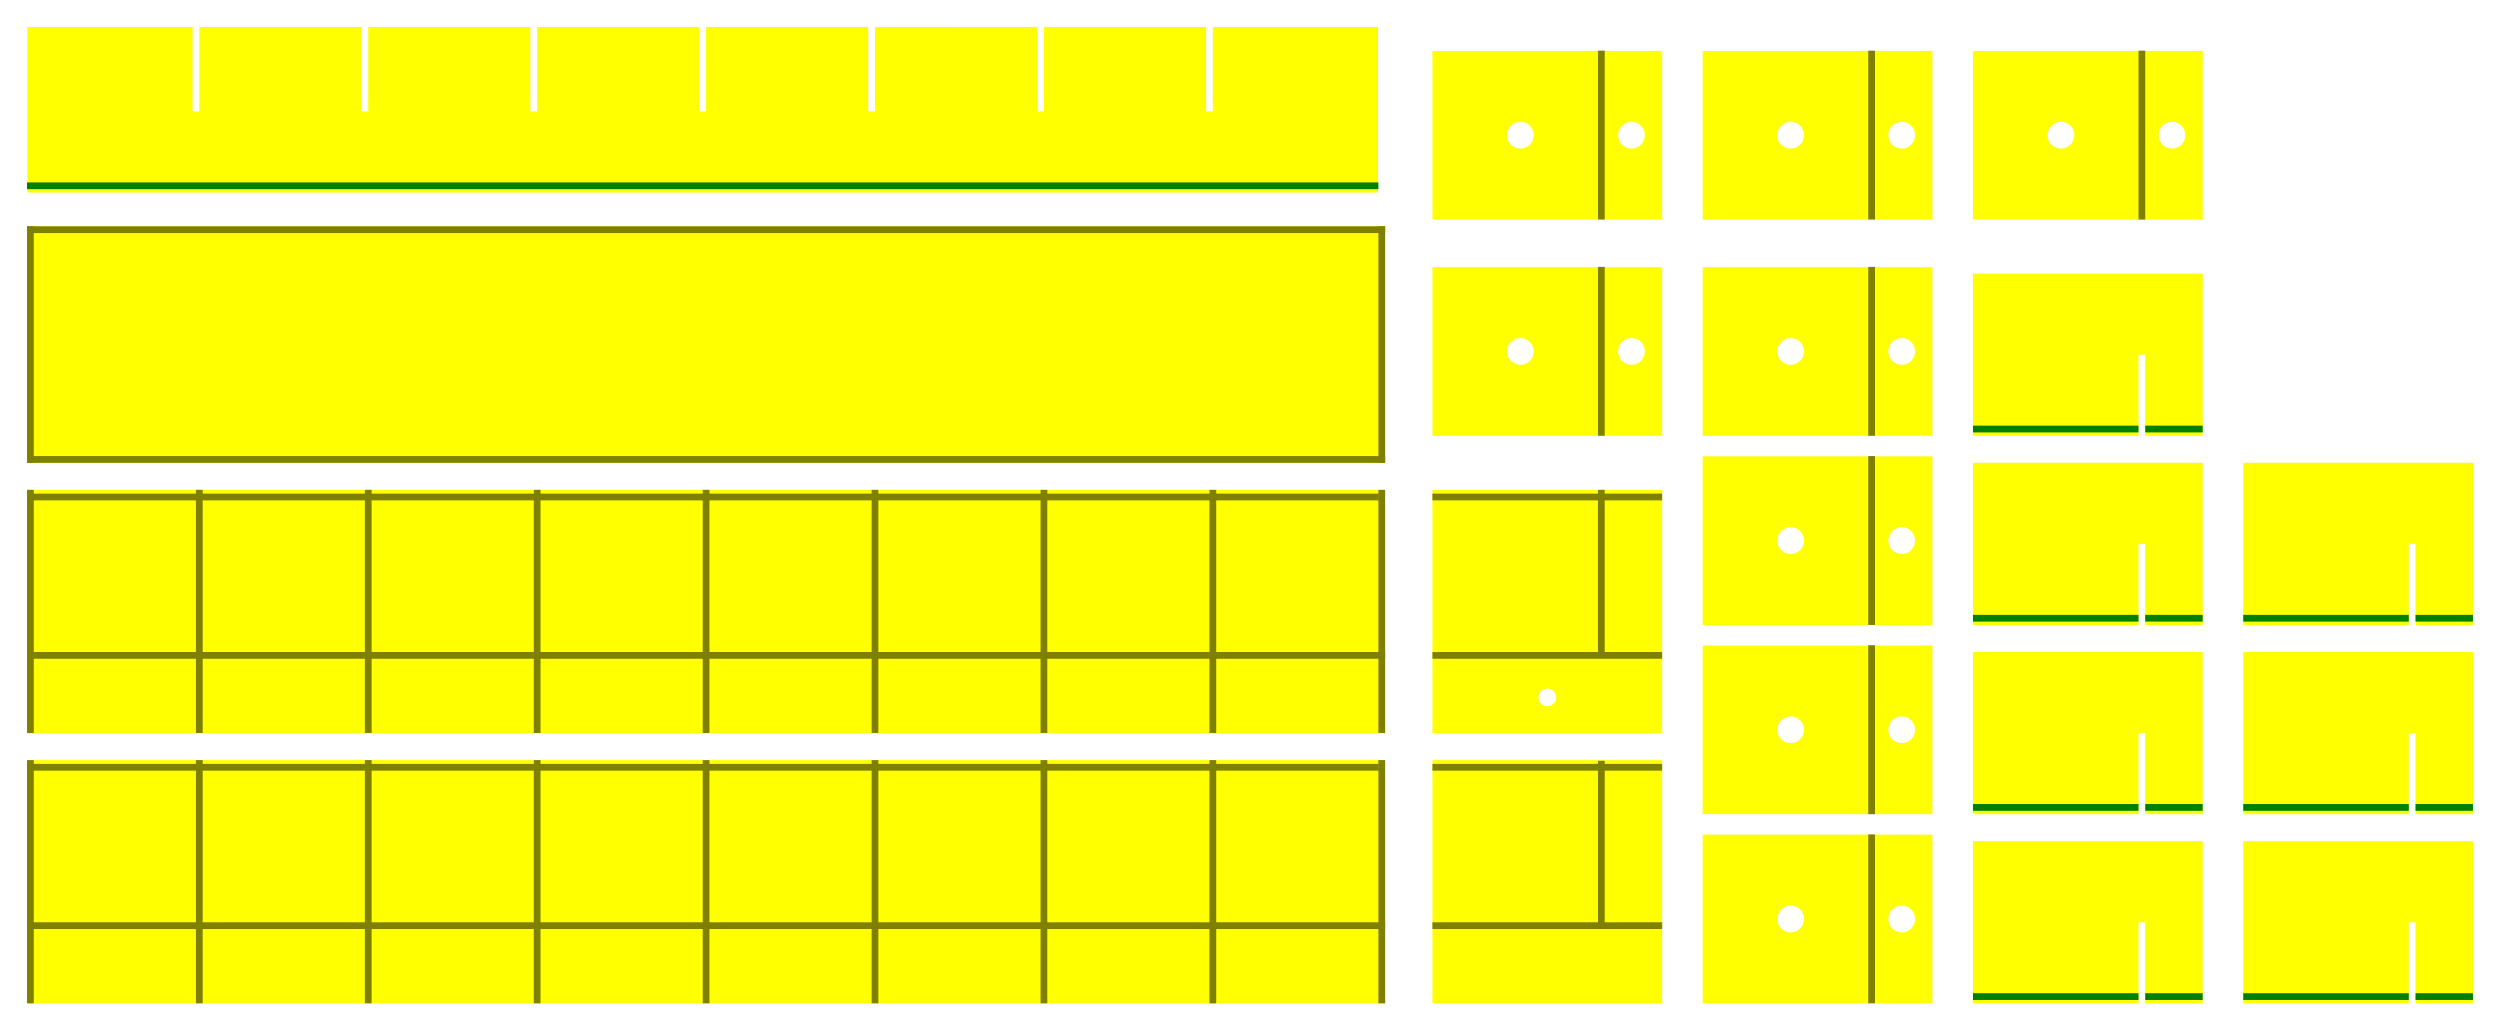
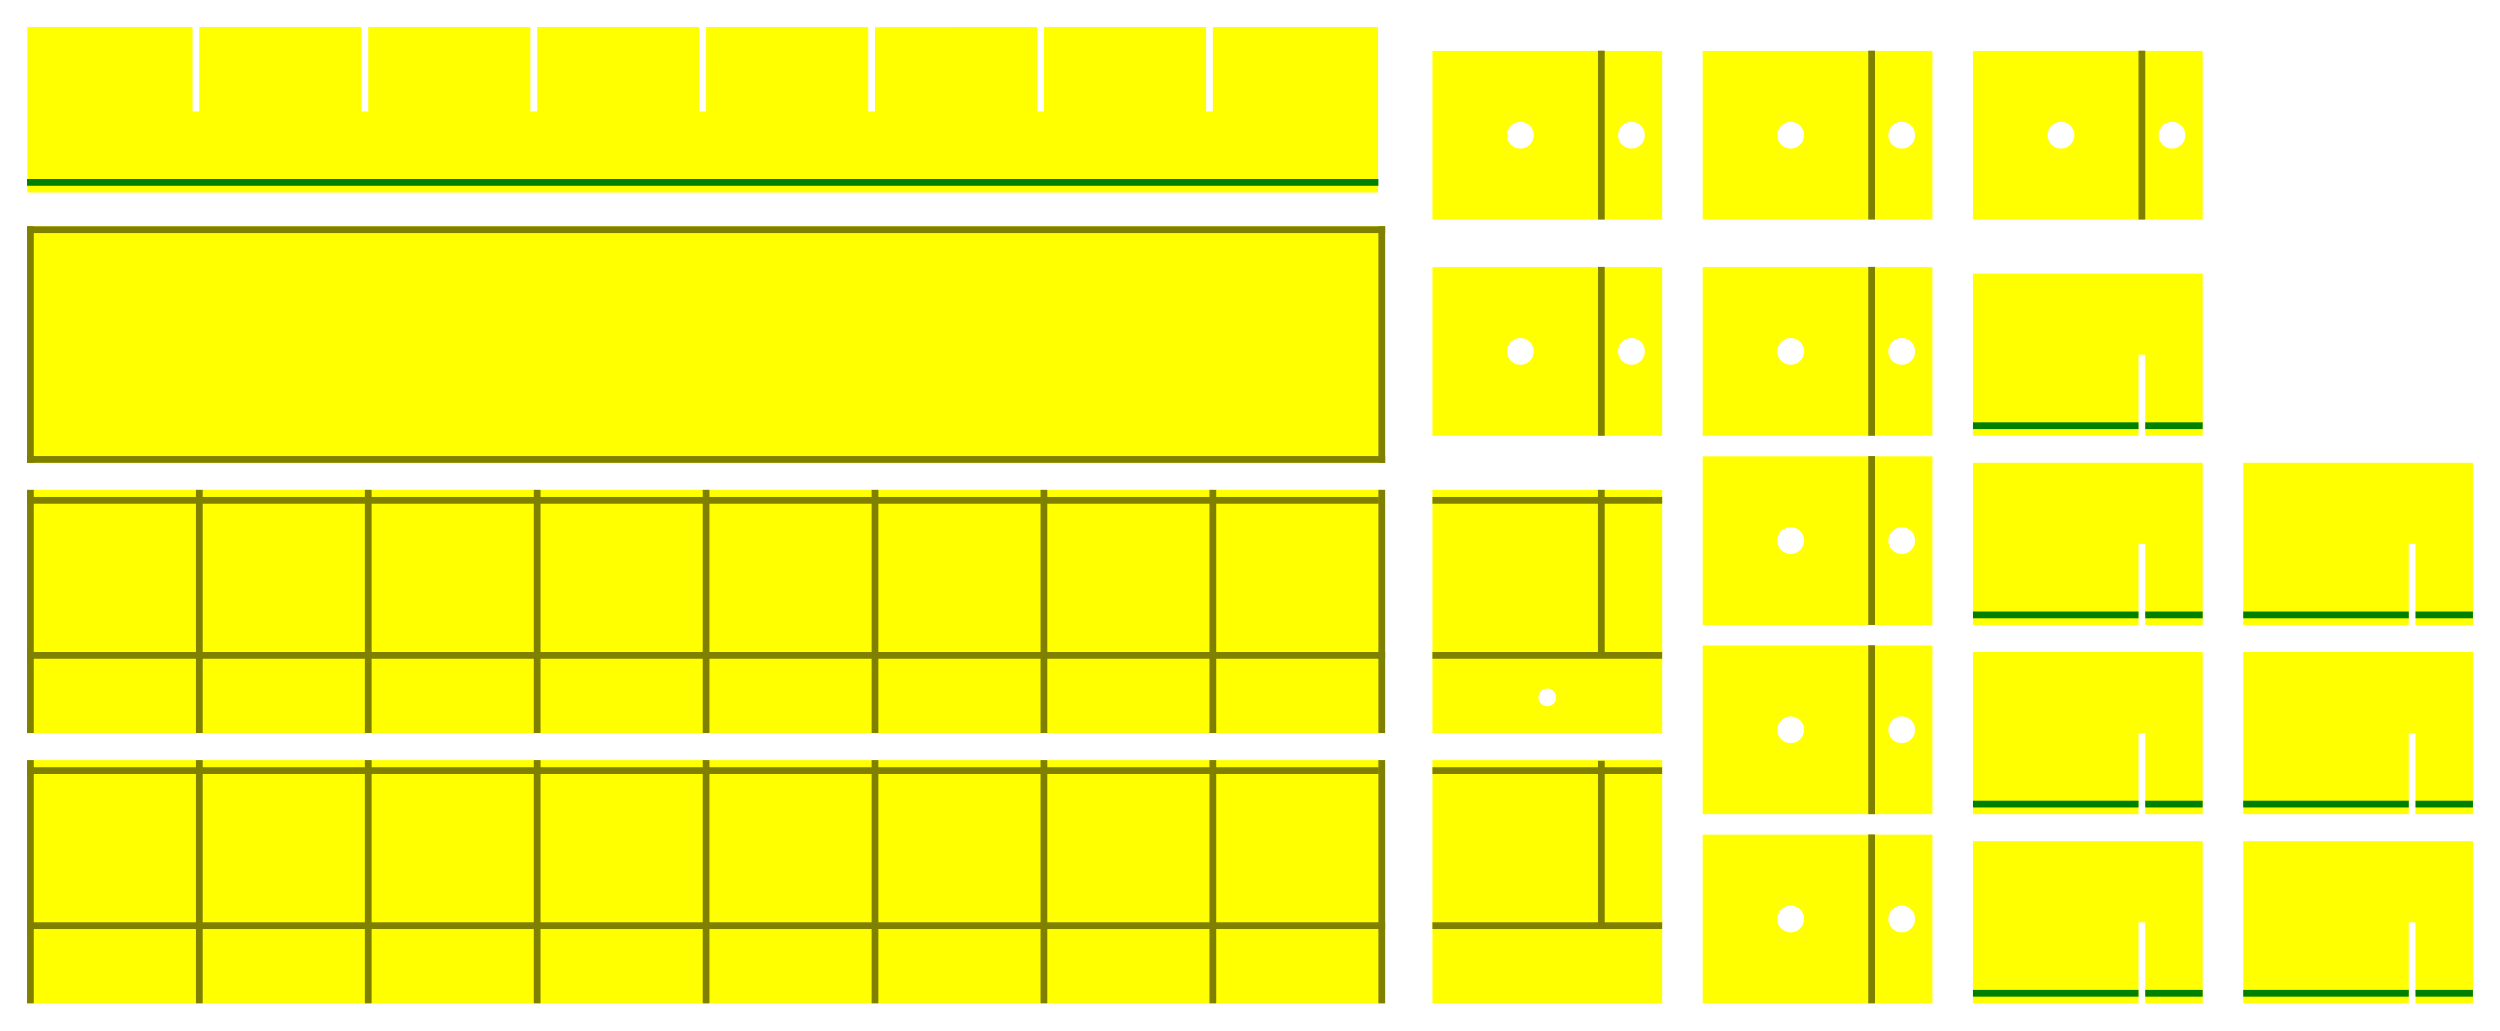
<svg xmlns="http://www.w3.org/2000/svg" width="4162.5" height="1715.58" id="svg2" version="1.1">
  <defs id="defs4">
    </defs>
  <g id="layer1" transform="translate(4.5516801e-6,663.2205)">
    <flowRoot xml:space="preserve" id="flowRoot3030" style="font-size:40px;font-style:normal;font-weight:normal;line-height:125%;letter-spacing:0px;word-spacing:0px;fill:#000000;fill-opacity:1;stroke:#000000;stroke-width:0;stroke-miterlimit:4;stroke-opacity:1;stroke-dasharray:none;font-family:Sans" transform="translate(0,-3267.64)">
      <flowRegion id="flowRegion3032">
        <rect id="rect3034" width="32.325" height="92.934" x="-1527.351" y="263.227" style="stroke:#000000;stroke-width:0;stroke-miterlimit:4;stroke-opacity:1;stroke-dasharray:none" />
      </flowRegion>
      <flowPara id="flowPara3036" />
    </flowRoot>
    <g id="g4370" transform="translate(0,-1.0693359e-5)" style="stroke:#000000;stroke-width:0;stroke-miterlimit:4;stroke-opacity:1;stroke-dasharray:none">
      <g id="g4174">
        <path style="fill:#ffff00;stroke:#000000;stroke-width:0;stroke-linecap:butt;stroke-linejoin:miter;stroke-miterlimit:4;stroke-opacity:1;stroke-dasharray:none" d="m 45,-286.39 2261.25,0 0,393.75 -2261.25,0 0,-393.75" id="path3171" />
        <rect style="fill:#808000;fill-opacity:1;fill-rule:nonzero;stroke:#000000;stroke-width:0;stroke-miterlimit:4;stroke-opacity:1;stroke-dasharray:none" id="rect4082" width="11.25" height="393.75" x="45" y="-286.39" />
        <rect style="fill:#808000;fill-opacity:1;fill-rule:nonzero;stroke:#000000;stroke-width:0;stroke-miterlimit:4;stroke-opacity:1;stroke-dasharray:none" id="rect4082-7" width="11.25" height="393.75" x="2295" y="-286.39" />
        <rect style="fill:#808000;fill-opacity:1;fill-rule:nonzero;stroke:#000000;stroke-width:0;stroke-miterlimit:4;stroke-opacity:1;stroke-dasharray:none" id="rect4102" width="2261.25" height="11.25" x="45" y="96.11" />
        <rect style="fill:#808000;fill-opacity:1;fill-rule:nonzero;stroke:#000000;stroke-width:0;stroke-miterlimit:4;stroke-opacity:1;stroke-dasharray:none" id="rect4102-5" width="2261.25" height="11.25" x="45" y="-286.39" />
      </g>
    </g>
    <g id="g4161">
      <path id="path3104-9" d="m 2385.039,602.36 382.461,0 0,405 -382.5,0 0.039,-405" style="fill:#ffff00;stroke:#000000;stroke-width:0;stroke-linecap:butt;stroke-linejoin:miter;stroke-miterlimit:4;stroke-opacity:1;stroke-dasharray:none" />
      <rect y="872.36" x="2385" height="11.25" width="382.5" id="rect4537" style="fill:#808000;fill-opacity:1;fill-rule:nonzero;stroke:#000000;stroke-width:0;stroke-miterlimit:4;stroke-opacity:1;stroke-dasharray:none" />
      <rect style="fill:#808000;fill-opacity:1;fill-rule:nonzero;stroke:#000000;stroke-width:0;stroke-miterlimit:4;stroke-opacity:1;stroke-dasharray:none" id="rect5256-3" width="11.25" height="278.075" x="2660.625" y="603.535" />
-       <rect y="608.66" x="2385" height="11.25" width="382.5" id="rect4537-5" style="fill:#808000;fill-opacity:1;fill-rule:nonzero;stroke:#000000;stroke-width:0;stroke-miterlimit:4;stroke-opacity:1;stroke-dasharray:none" />
+       <rect y="614.24" x="2385" height="11.25" width="382.5" id="rect4537-5" style="fill:#808000;fill-opacity:1;fill-rule:nonzero;stroke:#000000;stroke-width:0;stroke-miterlimit:4;stroke-opacity:1;stroke-dasharray:none" />
    </g>
    <g id="g4167">
      <g id="g4023">
        <path style="fill:#ffff00;stroke:#000000;stroke-width:0;stroke-linecap:butt;stroke-linejoin:miter;stroke-miterlimit:4;stroke-opacity:1;stroke-dasharray:none" d="m 2385,152.36 0,405 382.5,0 0,-405 -382.5,0 z m 191.25,330.845 c 8.137,0 14.733,6.595 14.733,14.731 0,8.135 -6.597,14.731 -14.733,14.731 -8.137,0 -14.733,-6.596 -14.733,-14.731 0,-8.135 6.597,-14.731 14.733,-14.731 z" id="path3104" />
        <rect style="fill:#808000;fill-opacity:1;fill-rule:nonzero;stroke:#000000;stroke-width:0;stroke-miterlimit:4;stroke-opacity:1;stroke-dasharray:none" id="rect4537-4" width="382.5" height="11.25" x="2385" y="422.36" />
        <rect style="fill:#808000;fill-opacity:1;fill-rule:nonzero;stroke:#000000;stroke-width:0;stroke-miterlimit:4;stroke-opacity:1;stroke-dasharray:none" id="rect5256" width="11.25" height="279" x="2660.58" y="152.36" />
-         <rect style="fill:#808000;fill-opacity:1;fill-rule:nonzero;stroke:#000000;stroke-width:0;stroke-miterlimit:4;stroke-opacity:1;stroke-dasharray:none" id="rect4537-5-2" width="382.5" height="11.25" x="2385" y="158.66" />
+         <rect style="fill:#808000;fill-opacity:1;fill-rule:nonzero;stroke:#000000;stroke-width:0;stroke-miterlimit:4;stroke-opacity:1;stroke-dasharray:none" id="rect4537-5-2" width="382.5" height="11.25" x="2385" y="164.24" />
      </g>
    </g>
    <g transform="translate(420.9999,1378.991)" id="g4567-1-3-7-5-3" style="stroke:#000000;stroke-width:0;stroke-miterlimit:4;stroke-opacity:1;stroke-dasharray:none">
      <g id="g5310-3-5" style="stroke:#000000;stroke-width:0;stroke-miterlimit:4;stroke-opacity:1;stroke-dasharray:none">
        <g id="g5314-0-3" transform="translate(-69.04163,-93.53553)" style="stroke:#000000;stroke-width:0;stroke-miterlimit:4;stroke-opacity:1;stroke-dasharray:none">
          <g id="g5322-8-6" transform="translate(119,106)" style="stroke:#000000;stroke-width:0;stroke-miterlimit:4;stroke-opacity:1;stroke-dasharray:none">
            <path style="fill:#ffff00;stroke:#000000;stroke-width:0;stroke-linecap:butt;stroke-linejoin:miter;stroke-miterlimit:4;stroke-opacity:1;stroke-dasharray:none" d="m 2364.042,-664.909 0,280.813 382.5,0 0,-280.813 z m 146.5,118 c 12.329,0 22.312,9.983 22.312,22.313 0,12.33 -9.983,22.344 -22.312,22.344 -12.33,0 -22.312,-10.014 -22.312,-22.344 0,-12.33 9.983,-22.313 22.312,-22.313 z m 184.88,0 c 12.329,0 22.312,9.983 22.312,22.313 0,12.33 -9.983,22.344 -22.312,22.344 -12.33,0 -22.312,-10.014 -22.312,-22.344 0,-12.33 9.983,-22.313 22.312,-22.313 z" id="path3171-3-3-7-9-7-5-8" />
            <rect style="fill:#808000;fill-opacity:1;fill-rule:nonzero;stroke:#000000;stroke-width:0;stroke-miterlimit:4;stroke-opacity:1;stroke-dasharray:none" id="rect4565-2-1-5-3-6" width="11.25" height="281.25" x="2639.667" y="-665.346" />
          </g>
        </g>
      </g>
    </g>
    <g id="g3343" transform="matrix(-1,0,0,-1,2340,-1050.906)" style="stroke:#000000;stroke-width:0;stroke-miterlimit:4;stroke-opacity:1;stroke-dasharray:none">
      <g id="g3336" style="stroke:#000000;stroke-width:0;stroke-miterlimit:4;stroke-opacity:1;stroke-dasharray:none" transform="matrix(-1,0,0,-1,2340,-1050.906)">
        <g id="g3322" style="stroke:#000000;stroke-width:0;stroke-miterlimit:4;stroke-opacity:1;stroke-dasharray:none" transform="matrix(1,0,0,1.003538,-4.5516801e-6,46.88161)">
          <g id="g3143" style="stroke:#000000;stroke-width:0;stroke-miterlimit:4;stroke-opacity:1;stroke-dasharray:none">
            <g id="g3327" style="stroke:#000000;stroke-width:0;stroke-miterlimit:4;stroke-opacity:1;stroke-dasharray:none">
              <path id="path4377" d="m 45.508,-662.757 275.116,0 0,140.081 11.25,0 0,-140.081 270,0 -0.045,140.081 11.295,0 0,-140.081 270,0 0,140.081 11.25,0 0,-140.081 270,0 0,140.081 11.25,0 -0.045,-140.081 270.045,0 0,140.096 11.25,-0.015 0,-140.066 270,-0.008 0,140.073 11.25,0 0,-140.077 270,-0.004 0,140.081 11.25,-0.009 0,-140.072 275.116,0 0,274.608 -2248.983,0 0,-274.608" style="fill:#ffff00;stroke:#000000;stroke-width:0;stroke-linecap:butt;stroke-linejoin:miter;stroke-miterlimit:4;stroke-opacity:1;stroke-dasharray:none" />
-               <rect y="-404.959" x="45" height="11.25" width="2250" id="rect3141" style="fill:#008000;fill-opacity:1;fill-rule:nonzero;stroke:#000000;stroke-width:0;stroke-miterlimit:4;stroke-opacity:1;stroke-dasharray:none" />
-             </g>
-           </g>
-         </g>
-       </g>
-     </g>
-     <g id="g3187" transform="matrix(0.9959168,0,0,1,-550.0337,-9.9498)" style="stroke:#000000;stroke-width:0;stroke-miterlimit:4;stroke-opacity:1;stroke-dasharray:none">
-       <g id="g3331" style="stroke:#000000;stroke-width:0;stroke-miterlimit:4;stroke-opacity:1;stroke-dasharray:none" transform="translate(26.29186,55.44822)">
-         <g id="g3974">
-           <g id="g3969">
-             <path style="fill:#ffff00;stroke:none" d="m 4208.533,961.861 -96.062,0 0,-135 -11.251,0 0,135 -276.755,0 0,-270 384.068,0 0,270" id="path3026-2-7-5-5-1-1-0-0" />
-             <rect style="fill:#008000;fill-opacity:1;fill-rule:nonzero;stroke:none" id="rect3147" width="276.755" height="11.25" x="3824.465" y="944.99" />
-             <rect style="fill:#008000;fill-opacity:1;fill-rule:nonzero;stroke:none" id="rect3185" width="96.017" height="11.25" x="4112.471" y="944.99" />
+               <rect y="-410.609" x="45" height="11.25" width="2250" id="rect3141" style="fill:#008000;fill-opacity:1;fill-rule:nonzero;stroke:#000000;stroke-width:0;stroke-miterlimit:4;stroke-opacity:1;stroke-dasharray:none" />
+             </g>
          </g>
        </g>
      </g>
    </g>
    <g style="stroke:#000000;stroke-width:0;stroke-miterlimit:4;stroke-opacity:1;stroke-dasharray:none" id="g5204" transform="matrix(1.00027,0,0,1,-0.01216636,450)">
      <g transform="matrix(1.000047,0,0,1.00053,-45.11146,89.85972)" id="g4129-8" style="stroke:#000000;stroke-width:0;stroke-miterlimit:4;stroke-opacity:1;stroke-dasharray:none" />
    </g>
    <g id="g4065">
      <path id="path3104-3-4" d="m 45,602.36 2261.25,0 0,405 -2261.25,0 0,-405" style="fill:#ffff00;stroke:#000000;stroke-width:0;stroke-linecap:butt;stroke-linejoin:miter;stroke-miterlimit:4;stroke-opacity:1;stroke-dasharray:none" />
      <rect y="602.36" x="45" height="405" width="11.25" id="rect3181-8-5" style="fill:#808000;fill-opacity:1;fill-rule:nonzero;stroke:#000000;stroke-width:0;stroke-miterlimit:4;stroke-opacity:1;stroke-dasharray:none" />
      <rect y="602.36" x="2295" height="405" width="11.25" id="rect3181-8-2-6" style="fill:#808000;fill-opacity:1;fill-rule:nonzero;stroke:#000000;stroke-width:0;stroke-miterlimit:4;stroke-opacity:1;stroke-dasharray:none" />
      <rect style="fill:#808000;fill-opacity:1;fill-rule:nonzero;stroke:#000000;stroke-width:0;stroke-miterlimit:4;stroke-opacity:1;stroke-dasharray:none" id="rect4082-7-6-4" width="11.251" height="405" x="326.156" y="152.36" transform="matrix(1.00027,0,0,1,-0.01216636,450)" />
      <rect style="fill:#808000;fill-opacity:1;fill-rule:nonzero;stroke:#000000;stroke-width:0;stroke-miterlimit:4;stroke-opacity:1;stroke-dasharray:none" id="rect4082-7-6-7-4" width="11.254" height="405" x="607.5" y="602.36" />
      <rect style="fill:#808000;fill-opacity:1;fill-rule:nonzero;stroke:#000000;stroke-width:0;stroke-miterlimit:4;stroke-opacity:1;stroke-dasharray:none" id="rect4082-7-6-7-6-8" width="11.254" height="405" x="888.75" y="602.36" />
      <rect style="fill:#808000;fill-opacity:1;fill-rule:nonzero;stroke:#000000;stroke-width:0;stroke-miterlimit:4;stroke-opacity:1;stroke-dasharray:none" id="rect4082-7-6-7-6-1-22" width="11.254" height="405" x="1170" y="602.36" />
      <rect style="fill:#808000;fill-opacity:1;fill-rule:nonzero;stroke:#000000;stroke-width:0;stroke-miterlimit:4;stroke-opacity:1;stroke-dasharray:none" id="rect4082-7-6-7-6-1-2-6" width="11.254" height="405" x="1451.25" y="602.36" />
      <rect style="fill:#808000;fill-opacity:1;fill-rule:nonzero;stroke:#000000;stroke-width:0;stroke-miterlimit:4;stroke-opacity:1;stroke-dasharray:none" id="rect4082-7-6-7-6-1-8-1" width="11.254" height="405" x="1732.5" y="602.36" />
      <rect style="fill:#808000;fill-opacity:1;fill-rule:nonzero;stroke:#000000;stroke-width:0;stroke-miterlimit:4;stroke-opacity:1;stroke-dasharray:none" id="rect4082-7-6-7-6-1-8-2-2" width="11.254" height="405" x="2013.75" y="602.36" />
      <rect style="fill:#808000;fill-opacity:1;fill-rule:nonzero;stroke:#000000;stroke-width:0;stroke-miterlimit:4;stroke-opacity:1;stroke-dasharray:none" id="rect4484-1" width="2260.639" height="11.25" x="45" y="422.36" transform="matrix(1.00027,0,0,1,-0.01216636,450)" />
-       <rect y="608.66" x="45" height="11.25" width="2250.608" id="rect4537-5-2-1-4" style="fill:#808000;fill-opacity:1;fill-rule:nonzero;stroke:#000000;stroke-width:0;stroke-miterlimit:4;stroke-opacity:1;stroke-dasharray:none" />
+       <rect y="614.24" x="45" height="11.25" width="2250.608" id="rect4537-5-2-1-4" style="fill:#808000;fill-opacity:1;fill-rule:nonzero;stroke:#000000;stroke-width:0;stroke-miterlimit:4;stroke-opacity:1;stroke-dasharray:none" />
      <path id="path3104-3-4-0" d="m 45,152.36 2261.25,0 0,405 -2261.25,0 0,-405" style="fill:#ffff00;stroke:#000000;stroke-width:0;stroke-linecap:butt;stroke-linejoin:miter;stroke-miterlimit:4;stroke-opacity:1;stroke-dasharray:none" />
      <rect y="152.36" x="45" height="405" width="11.25" id="rect3181-8-5-9" style="fill:#808000;fill-opacity:1;fill-rule:nonzero;stroke:#000000;stroke-width:0;stroke-miterlimit:4;stroke-opacity:1;stroke-dasharray:none" />
      <rect y="152.36" x="2295" height="405" width="11.25" id="rect3181-8-2-6-4" style="fill:#808000;fill-opacity:1;fill-rule:nonzero;stroke:#000000;stroke-width:0;stroke-miterlimit:4;stroke-opacity:1;stroke-dasharray:none" />
      <rect style="fill:#808000;fill-opacity:1;fill-rule:nonzero;stroke:#000000;stroke-width:0;stroke-miterlimit:4;stroke-opacity:1;stroke-dasharray:none" id="rect4082-7-6-4-3" width="11.254" height="405" x="326.232" y="152.36" />
      <rect style="fill:#808000;fill-opacity:1;fill-rule:nonzero;stroke:#000000;stroke-width:0;stroke-miterlimit:4;stroke-opacity:1;stroke-dasharray:none" id="rect4082-7-6-7-4-7" width="11.254" height="405" x="607.5" y="152.36" />
      <rect style="fill:#808000;fill-opacity:1;fill-rule:nonzero;stroke:#000000;stroke-width:0;stroke-miterlimit:4;stroke-opacity:1;stroke-dasharray:none" id="rect4082-7-6-7-6-8-3" width="11.254" height="405" x="888.75" y="152.36" />
      <rect style="fill:#808000;fill-opacity:1;fill-rule:nonzero;stroke:#000000;stroke-width:0;stroke-miterlimit:4;stroke-opacity:1;stroke-dasharray:none" id="rect4082-7-6-7-6-1-22-4" width="11.254" height="405" x="1170" y="152.36" />
      <rect style="fill:#808000;fill-opacity:1;fill-rule:nonzero;stroke:#000000;stroke-width:0;stroke-miterlimit:4;stroke-opacity:1;stroke-dasharray:none" id="rect4082-7-6-7-6-1-2-6-5" width="11.254" height="405" x="1451.25" y="152.36" />
      <rect style="fill:#808000;fill-opacity:1;fill-rule:nonzero;stroke:#000000;stroke-width:0;stroke-miterlimit:4;stroke-opacity:1;stroke-dasharray:none" id="rect4082-7-6-7-6-1-8-1-5" width="11.254" height="405" x="1732.5" y="152.36" />
      <rect style="fill:#808000;fill-opacity:1;fill-rule:nonzero;stroke:#000000;stroke-width:0;stroke-miterlimit:4;stroke-opacity:1;stroke-dasharray:none" id="rect4082-7-6-7-6-1-8-2-2-8" width="11.254" height="405" x="2013.75" y="152.36" />
      <rect style="fill:#808000;fill-opacity:1;fill-rule:nonzero;stroke:#000000;stroke-width:0;stroke-miterlimit:4;stroke-opacity:1;stroke-dasharray:none" id="rect4484-1-9" width="2261.25" height="11.25" x="45" y="422.36" />
-       <rect y="158.66" x="45" height="11.25" width="2250.608" id="rect4537-5-2-1-4-5" style="fill:#808000;fill-opacity:1;fill-rule:nonzero;stroke:#000000;stroke-width:0;stroke-miterlimit:4;stroke-opacity:1;stroke-dasharray:none" />
+       <rect y="164.24" x="45" height="11.25" width="2250.608" id="rect4537-5-2-1-4-5" style="fill:#808000;fill-opacity:1;fill-rule:nonzero;stroke:#000000;stroke-width:0;stroke-miterlimit:4;stroke-opacity:1;stroke-dasharray:none" />
    </g>
    <g transform="translate(420.9999,1063.991)" id="g4567-1-3-7-5-3-8" style="stroke:#000000;stroke-width:0;stroke-miterlimit:4;stroke-opacity:1;stroke-dasharray:none">
      <g id="g5310-3-5-2" style="stroke:#000000;stroke-width:0;stroke-miterlimit:4;stroke-opacity:1;stroke-dasharray:none">
        <g id="g5314-0-3-2" transform="translate(-69.04163,-93.53553)" style="stroke:#000000;stroke-width:0;stroke-miterlimit:4;stroke-opacity:1;stroke-dasharray:none">
          <g id="g5322-8-6-9" transform="translate(119,106)" style="stroke:#000000;stroke-width:0;stroke-miterlimit:4;stroke-opacity:1;stroke-dasharray:none">
            <path style="fill:#ffff00;stroke:#000000;stroke-width:0;stroke-linecap:butt;stroke-linejoin:miter;stroke-miterlimit:4;stroke-opacity:1;stroke-dasharray:none" d="m 2364.042,-664.909 0,280.813 382.5,0 0,-280.813 z m 146.5,118 c 12.329,0 22.312,9.983 22.312,22.313 0,12.33 -9.983,22.344 -22.312,22.344 -12.33,0 -22.312,-10.014 -22.312,-22.344 0,-12.33 9.983,-22.313 22.312,-22.313 z m 184.88,0 c 12.329,0 22.312,9.983 22.312,22.313 0,12.33 -9.983,22.344 -22.312,22.344 -12.33,0 -22.312,-10.014 -22.312,-22.344 0,-12.33 9.983,-22.313 22.312,-22.313 z" id="path3171-3-3-7-9-7-5-8-5" />
            <rect style="fill:#808000;fill-opacity:1;fill-rule:nonzero;stroke:#000000;stroke-width:0;stroke-miterlimit:4;stroke-opacity:1;stroke-dasharray:none" id="rect4565-2-1-5-3-6-7" width="11.25" height="281.25" x="2639.667" y="-665.346" />
          </g>
        </g>
      </g>
    </g>
    <g transform="translate(420.9999,748.9913)" id="g4567-1-3-7-5-3-82" style="stroke:#000000;stroke-width:0;stroke-miterlimit:4;stroke-opacity:1;stroke-dasharray:none">
      <g id="g5310-3-5-7" style="stroke:#000000;stroke-width:0;stroke-miterlimit:4;stroke-opacity:1;stroke-dasharray:none">
        <g id="g5314-0-3-0" transform="translate(-69.04163,-93.53553)" style="stroke:#000000;stroke-width:0;stroke-miterlimit:4;stroke-opacity:1;stroke-dasharray:none">
          <g id="g5322-8-6-5" transform="translate(119,106)" style="stroke:#000000;stroke-width:0;stroke-miterlimit:4;stroke-opacity:1;stroke-dasharray:none">
            <path style="fill:#ffff00;stroke:#000000;stroke-width:0;stroke-linecap:butt;stroke-linejoin:miter;stroke-miterlimit:4;stroke-opacity:1;stroke-dasharray:none" d="m 2364.042,-664.909 0,280.813 382.5,0 0,-280.813 z m 146.5,118 c 12.329,0 22.312,9.983 22.312,22.313 0,12.33 -9.983,22.344 -22.312,22.344 -12.33,0 -22.312,-10.014 -22.312,-22.344 0,-12.33 9.983,-22.313 22.312,-22.313 z m 184.88,0 c 12.329,0 22.312,9.983 22.312,22.313 0,12.33 -9.983,22.344 -22.312,22.344 -12.33,0 -22.312,-10.014 -22.312,-22.344 0,-12.33 9.983,-22.313 22.312,-22.313 z" id="path3171-3-3-7-9-7-5-8-3" />
            <rect style="fill:#808000;fill-opacity:1;fill-rule:nonzero;stroke:#000000;stroke-width:0;stroke-miterlimit:4;stroke-opacity:1;stroke-dasharray:none" id="rect4565-2-1-5-3-6-9" width="11.25" height="281.25" x="2639.667" y="-665.346" />
          </g>
        </g>
      </g>
    </g>
    <g transform="translate(420.9999,433.9913)" id="g4567-1-3-7-5-3-8-1" style="stroke:#000000;stroke-width:0;stroke-miterlimit:4;stroke-opacity:1;stroke-dasharray:none">
      <g id="g5310-3-5-2-5" style="stroke:#000000;stroke-width:0;stroke-miterlimit:4;stroke-opacity:1;stroke-dasharray:none">
        <g id="g5314-0-3-2-1" transform="translate(-69.04163,-93.53553)" style="stroke:#000000;stroke-width:0;stroke-miterlimit:4;stroke-opacity:1;stroke-dasharray:none">
          <g id="g5322-8-6-9-4" transform="translate(119,106)" style="stroke:#000000;stroke-width:0;stroke-miterlimit:4;stroke-opacity:1;stroke-dasharray:none">
            <path style="fill:#ffff00;stroke:#000000;stroke-width:0;stroke-linecap:butt;stroke-linejoin:miter;stroke-miterlimit:4;stroke-opacity:1;stroke-dasharray:none" d="m 2364.042,-664.909 0,280.813 382.5,0 0,-280.813 z m 146.5,118 c 12.329,0 22.312,9.983 22.312,22.313 0,12.33 -9.983,22.344 -22.312,22.344 -12.33,0 -22.312,-10.014 -22.312,-22.344 0,-12.33 9.983,-22.313 22.312,-22.313 z m 184.88,0 c 12.329,0 22.312,9.983 22.312,22.313 0,12.33 -9.983,22.344 -22.312,22.344 -12.33,0 -22.312,-10.014 -22.312,-22.344 0,-12.33 9.983,-22.313 22.312,-22.313 z" id="path3171-3-3-7-9-7-5-8-5-6" />
            <rect style="fill:#808000;fill-opacity:1;fill-rule:nonzero;stroke:#000000;stroke-width:0;stroke-miterlimit:4;stroke-opacity:1;stroke-dasharray:none" id="rect4565-2-1-5-3-6-7-4" width="11.25" height="281.25" x="2639.667" y="-665.346" />
          </g>
        </g>
      </g>
    </g>
    <g transform="translate(-29.00007,433.9913)" id="g4567-1-3-7-5-3-8-1-6" style="stroke:#000000;stroke-width:0;stroke-miterlimit:4;stroke-opacity:1;stroke-dasharray:none">
      <g id="g5310-3-5-2-5-6" style="stroke:#000000;stroke-width:0;stroke-miterlimit:4;stroke-opacity:1;stroke-dasharray:none">
        <g id="g5314-0-3-2-1-8" transform="translate(-69.04163,-93.53553)" style="stroke:#000000;stroke-width:0;stroke-miterlimit:4;stroke-opacity:1;stroke-dasharray:none">
          <g id="g5322-8-6-9-4-0" transform="translate(119,106)" style="stroke:#000000;stroke-width:0;stroke-miterlimit:4;stroke-opacity:1;stroke-dasharray:none">
            <path style="fill:#ffff00;stroke:#000000;stroke-width:0;stroke-linecap:butt;stroke-linejoin:miter;stroke-miterlimit:4;stroke-opacity:1;stroke-dasharray:none" d="m 2364.042,-664.909 0,280.813 382.5,0 0,-280.813 z m 146.5,118 c 12.329,0 22.312,9.983 22.312,22.313 0,12.33 -9.983,22.344 -22.312,22.344 -12.33,0 -22.312,-10.014 -22.312,-22.344 0,-12.33 9.983,-22.313 22.312,-22.313 z m 184.88,0 c 12.329,0 22.312,9.983 22.312,22.313 0,12.33 -9.983,22.344 -22.312,22.344 -12.33,0 -22.312,-10.014 -22.312,-22.344 0,-12.33 9.983,-22.313 22.312,-22.313 z" id="path3171-3-3-7-9-7-5-8-5-6-5" />
            <rect style="fill:#808000;fill-opacity:1;fill-rule:nonzero;stroke:#000000;stroke-width:0;stroke-miterlimit:4;stroke-opacity:1;stroke-dasharray:none" id="rect4565-2-1-5-3-6-7-4-1" width="11.25" height="281.25" x="2639.667" y="-665.346" />
          </g>
        </g>
      </g>
    </g>
    <g transform="translate(420.9999,73.9913)" id="g4567-1-3-7-5-3-8-1-63" style="stroke:#000000;stroke-width:0;stroke-miterlimit:4;stroke-opacity:1;stroke-dasharray:none">
      <g id="g5310-3-5-2-5-9" style="stroke:#000000;stroke-width:0;stroke-miterlimit:4;stroke-opacity:1;stroke-dasharray:none">
        <g id="g5314-0-3-2-1-4" transform="translate(-69.04163,-93.53553)" style="stroke:#000000;stroke-width:0;stroke-miterlimit:4;stroke-opacity:1;stroke-dasharray:none">
          <g id="g5322-8-6-9-4-2" transform="translate(119,106)" style="stroke:#000000;stroke-width:0;stroke-miterlimit:4;stroke-opacity:1;stroke-dasharray:none">
            <path style="fill:#ffff00;stroke:#000000;stroke-width:0;stroke-linecap:butt;stroke-linejoin:miter;stroke-miterlimit:4;stroke-opacity:1;stroke-dasharray:none" d="m 2364.042,-664.909 0,280.813 382.5,0 0,-280.813 z m 146.5,118 c 12.329,0 22.312,9.983 22.312,22.313 0,12.33 -9.983,22.344 -22.312,22.344 -12.33,0 -22.312,-10.014 -22.312,-22.344 0,-12.33 9.983,-22.313 22.312,-22.313 z m 184.88,0 c 12.329,0 22.312,9.983 22.312,22.313 0,12.33 -9.983,22.344 -22.312,22.344 -12.33,0 -22.312,-10.014 -22.312,-22.344 0,-12.33 9.983,-22.313 22.312,-22.313 z" id="path3171-3-3-7-9-7-5-8-5-6-6" />
            <rect style="fill:#808000;fill-opacity:1;fill-rule:nonzero;stroke:#000000;stroke-width:0;stroke-miterlimit:4;stroke-opacity:1;stroke-dasharray:none" id="rect4565-2-1-5-3-6-7-4-4" width="11.25" height="281.25" x="2639.667" y="-665.346" />
          </g>
        </g>
      </g>
    </g>
    <g transform="translate(-29.00007,73.9913)" id="g4567-1-3-7-5-3-8-1-6-6" style="stroke:#000000;stroke-width:0;stroke-miterlimit:4;stroke-opacity:1;stroke-dasharray:none">
      <g id="g5310-3-5-2-5-6-8" style="stroke:#000000;stroke-width:0;stroke-miterlimit:4;stroke-opacity:1;stroke-dasharray:none">
        <g id="g5314-0-3-2-1-8-5" transform="translate(-69.04163,-93.53553)" style="stroke:#000000;stroke-width:0;stroke-miterlimit:4;stroke-opacity:1;stroke-dasharray:none">
          <g id="g5322-8-6-9-4-0-1" transform="translate(119,106)" style="stroke:#000000;stroke-width:0;stroke-miterlimit:4;stroke-opacity:1;stroke-dasharray:none">
            <path style="fill:#ffff00;stroke:#000000;stroke-width:0;stroke-linecap:butt;stroke-linejoin:miter;stroke-miterlimit:4;stroke-opacity:1;stroke-dasharray:none" d="m 2364.042,-664.909 0,280.813 382.5,0 0,-280.813 z m 146.5,118 c 12.329,0 22.312,9.983 22.312,22.313 0,12.33 -9.983,22.344 -22.312,22.344 -12.33,0 -22.312,-10.014 -22.312,-22.344 0,-12.33 9.983,-22.313 22.312,-22.313 z m 184.88,0 c 12.329,0 22.312,9.983 22.312,22.313 0,12.33 -9.983,22.344 -22.312,22.344 -12.33,0 -22.312,-10.014 -22.312,-22.344 0,-12.33 9.983,-22.313 22.312,-22.313 z" id="path3171-3-3-7-9-7-5-8-5-6-5-7" />
            <rect style="fill:#808000;fill-opacity:1;fill-rule:nonzero;stroke:#000000;stroke-width:0;stroke-miterlimit:4;stroke-opacity:1;stroke-dasharray:none" id="rect4565-2-1-5-3-6-7-4-1-4" width="11.25" height="281.25" x="2639.667" y="-665.346" />
          </g>
        </g>
      </g>
    </g>
    <g transform="translate(870.9999,73.9913)" id="g4567-1-3-7-5-3-8-1-63-3" style="stroke:#000000;stroke-width:0;stroke-miterlimit:4;stroke-opacity:1;stroke-dasharray:none">
      <g id="g5310-3-5-2-5-9-6" style="stroke:#000000;stroke-width:0;stroke-miterlimit:4;stroke-opacity:1;stroke-dasharray:none">
        <g id="g5314-0-3-2-1-4-6" transform="translate(-69.04163,-93.53553)" style="stroke:#000000;stroke-width:0;stroke-miterlimit:4;stroke-opacity:1;stroke-dasharray:none">
          <g id="g5322-8-6-9-4-2-0" transform="translate(119,106)" style="stroke:#000000;stroke-width:0;stroke-miterlimit:4;stroke-opacity:1;stroke-dasharray:none">
            <path style="fill:#ffff00;stroke:#000000;stroke-width:0;stroke-linecap:butt;stroke-linejoin:miter;stroke-miterlimit:4;stroke-opacity:1;stroke-dasharray:none" d="m 2364.042,-664.909 0,280.813 382.5,0 0,-280.813 z m 146.5,118 c 12.329,0 22.312,9.983 22.312,22.313 0,12.33 -9.983,22.344 -22.312,22.344 -12.33,0 -22.312,-10.014 -22.312,-22.344 0,-12.33 9.983,-22.313 22.312,-22.313 z m 184.88,0 c 12.329,0 22.312,9.983 22.312,22.313 0,12.33 -9.983,22.344 -22.312,22.344 -12.33,0 -22.312,-10.014 -22.312,-22.344 0,-12.33 9.983,-22.313 22.312,-22.313 z" id="path3171-3-3-7-9-7-5-8-5-6-6-1" />
            <rect style="fill:#808000;fill-opacity:1;fill-rule:nonzero;stroke:#000000;stroke-width:0;stroke-miterlimit:4;stroke-opacity:1;stroke-dasharray:none" id="rect4565-2-1-5-3-6-7-4-4-6" width="11.25" height="281.25" x="2639.667" y="-665.346" />
          </g>
        </g>
      </g>
    </g>
-     <g id="g3187-6" transform="matrix(0.9959168,0,0,1,-550.0337,-324.9498)" style="stroke:#000000;stroke-width:0;stroke-miterlimit:4;stroke-opacity:1;stroke-dasharray:none">
-       <g id="g3331-7" style="stroke:#000000;stroke-width:0;stroke-miterlimit:4;stroke-opacity:1;stroke-dasharray:none" transform="translate(26.29186,55.44822)">
-         <g id="g3974-8">
-           <g id="g3969-3">
-             <path style="fill:#ffff00;stroke:none" d="m 4208.533,961.861 -96.062,0 0,-135 -11.251,0 0,135 -276.755,0 0,-270 384.068,0 0,270" id="path3026-2-7-5-5-1-1-0-0-1" />
-             <rect style="fill:#008000;fill-opacity:1;fill-rule:nonzero;stroke:none" id="rect3147-4" width="276.755" height="11.25" x="3824.465" y="944.99" />
-             <rect style="fill:#008000;fill-opacity:1;fill-rule:nonzero;stroke:none" id="rect3185-1" width="96.017" height="11.25" x="4112.471" y="944.99" />
-           </g>
-         </g>
-       </g>
-     </g>
-     <g id="g3187-8" transform="matrix(0.9959168,0,0,1,-550.0337,-639.9498)" style="stroke:#000000;stroke-width:0;stroke-miterlimit:4;stroke-opacity:1;stroke-dasharray:none">
-       <g id="g3331-5" style="stroke:#000000;stroke-width:0;stroke-miterlimit:4;stroke-opacity:1;stroke-dasharray:none" transform="translate(26.29186,55.44822)">
-         <g id="g3974-2">
-           <g id="g3969-1">
-             <path style="fill:#ffff00;stroke:none" d="m 4208.533,961.861 -96.062,0 0,-135 -11.251,0 0,135 -276.755,0 0,-270 384.068,0 0,270" id="path3026-2-7-5-5-1-1-0-0-6" />
-             <rect style="fill:#008000;fill-opacity:1;fill-rule:nonzero;stroke:none" id="rect3147-9" width="276.755" height="11.25" x="3824.465" y="944.99" />
-             <rect style="fill:#008000;fill-opacity:1;fill-rule:nonzero;stroke:none" id="rect3185-5" width="96.017" height="11.25" x="4112.471" y="944.99" />
-           </g>
-         </g>
-       </g>
-     </g>
    <g id="g3187-6-2" transform="matrix(0.9959168,0,0,1,-550.0337,-954.9498)" style="stroke:#000000;stroke-width:0;stroke-miterlimit:4;stroke-opacity:1;stroke-dasharray:none">
      <g id="g3331-7-5" style="stroke:#000000;stroke-width:0;stroke-miterlimit:4;stroke-opacity:1;stroke-dasharray:none" transform="translate(26.29186,55.44822)">
        <g id="g3974-8-1">
          <g id="g3969-3-0">
-             <path style="fill:#ffff00;stroke:none" d="m 4208.533,961.861 -96.062,0 0,-135 -11.251,0 0,135 -276.755,0 0,-270 384.068,0 0,270" id="path3026-2-7-5-5-1-1-0-0-1-1" />
-             <rect style="fill:#008000;fill-opacity:1;fill-rule:nonzero;stroke:none" id="rect3147-4-2" width="276.755" height="11.25" x="3824.465" y="944.99" />
-             <rect style="fill:#008000;fill-opacity:1;fill-rule:nonzero;stroke:none" id="rect3185-1-9" width="96.017" height="11.25" x="4112.471" y="944.99" />
-           </g>
-         </g>
-       </g>
-     </g>
-     <g id="g3187-3" transform="matrix(0.9959168,0,0,1,-100.0337,-9.9498)" style="stroke:#000000;stroke-width:0;stroke-miterlimit:4;stroke-opacity:1;stroke-dasharray:none">
-       <g id="g3331-8" style="stroke:#000000;stroke-width:0;stroke-miterlimit:4;stroke-opacity:1;stroke-dasharray:none" transform="translate(26.29186,55.44822)">
-         <g id="g3974-6">
-           <g id="g3969-12">
-             <path style="fill:#ffff00;stroke:none" d="m 4208.533,961.861 -96.062,0 0,-135 -11.251,0 0,135 -276.755,0 0,-270 384.068,0 0,270" id="path3026-2-7-5-5-1-1-0-0-5" />
-             <rect style="fill:#008000;fill-opacity:1;fill-rule:nonzero;stroke:none" id="rect3147-0" width="276.755" height="11.25" x="3824.465" y="944.99" />
-             <rect style="fill:#008000;fill-opacity:1;fill-rule:nonzero;stroke:none" id="rect3185-0" width="96.017" height="11.25" x="4112.471" y="944.99" />
-           </g>
-         </g>
-       </g>
-     </g>
-     <g id="g3187-6-0" transform="matrix(0.9959168,0,0,1,-100.0337,-324.9498)" style="stroke:#000000;stroke-width:0;stroke-miterlimit:4;stroke-opacity:1;stroke-dasharray:none">
-       <g id="g3331-7-4" style="stroke:#000000;stroke-width:0;stroke-miterlimit:4;stroke-opacity:1;stroke-dasharray:none" transform="translate(26.29186,55.44822)">
-         <g id="g3974-8-4">
-           <g id="g3969-3-3">
-             <path style="fill:#ffff00;stroke:none" d="m 4208.533,961.861 -96.062,0 0,-135 -11.251,0 0,135 -276.755,0 0,-270 384.068,0 0,270" id="path3026-2-7-5-5-1-1-0-0-1-6" />
-             <rect style="fill:#008000;fill-opacity:1;fill-rule:nonzero;stroke:none" id="rect3147-4-1" width="276.755" height="11.25" x="3824.465" y="944.99" />
-             <rect style="fill:#008000;fill-opacity:1;fill-rule:nonzero;stroke:none" id="rect3185-1-1" width="96.017" height="11.25" x="4112.471" y="944.99" />
-           </g>
-         </g>
-       </g>
-     </g>
-     <g id="g3187-6-0-5" transform="matrix(0.9959168,0,0,1,-100.0337,-639.9498)" style="stroke:#000000;stroke-width:0;stroke-miterlimit:4;stroke-opacity:1;stroke-dasharray:none">
-       <g id="g3331-7-4-3" style="stroke:#000000;stroke-width:0;stroke-miterlimit:4;stroke-opacity:1;stroke-dasharray:none" transform="translate(26.29186,55.44822)">
-         <g id="g3974-8-4-0">
-           <g id="g3969-3-3-4">
-             <path style="fill:#ffff00;stroke:none" d="m 4208.533,961.861 -96.062,0 0,-135 -11.251,0 0,135 -276.755,0 0,-270 384.068,0 0,270" id="path3026-2-7-5-5-1-1-0-0-1-6-0" />
-             <rect style="fill:#008000;fill-opacity:1;fill-rule:nonzero;stroke:none" id="rect3147-4-1-2" width="276.755" height="11.25" x="3824.465" y="944.99" />
-             <rect style="fill:#008000;fill-opacity:1;fill-rule:nonzero;stroke:none" id="rect3185-1-1-0" width="96.017" height="11.25" x="4112.471" y="944.99" />
+             <g id="g3607">
+               <g id="g3602">
+                 <path style="fill:#ffff00;stroke:none" d="m 4208.533,961.861 -96.062,0 0,-135 -11.251,0 0,135 -276.755,0 0,-270 384.068,0 0,270" id="path3026-2-7-5-5-1-1-0-0-1-1" />
+                 <rect style="fill:#008000;fill-opacity:1;fill-rule:nonzero;stroke:none" id="rect3147-4-2" width="276.755" height="11.25" x="3824.465" y="939.451" />
+                 <rect style="fill:#008000;fill-opacity:1;fill-rule:nonzero;stroke:none" id="rect3185-1-9" width="96.017" height="11.25" x="4112.471" y="939.451" />
+               </g>
+             </g>
+             <g transform="translate(-7.263377e-7,315)" style="stroke:#000000;stroke-width:0;stroke-miterlimit:4;stroke-opacity:1;stroke-dasharray:none" id="g3607-6">
+               <g id="g3602-5">
+                 <path style="fill:#ffff00;stroke:none" d="m 4208.533,961.861 -96.062,0 0,-135 -11.251,0 0,135 -276.755,0 0,-270 384.068,0 0,270" id="path3026-2-7-5-5-1-1-0-0-1-1-3" />
+                 <rect style="fill:#008000;fill-opacity:1;fill-rule:nonzero;stroke:none" id="rect3147-4-2-3" width="276.755" height="11.25" x="3824.465" y="939.451" />
+                 <rect style="fill:#008000;fill-opacity:1;fill-rule:nonzero;stroke:none" id="rect3185-1-9-0" width="96.017" height="11.25" x="4112.471" y="939.451" />
+               </g>
+             </g>
+             <g transform="translate(-7.263377e-7,630)" style="stroke:#000000;stroke-width:0;stroke-miterlimit:4;stroke-opacity:1;stroke-dasharray:none" id="g3607-6-4">
+               <g id="g3602-5-3">
+                 <path style="fill:#ffff00;stroke:none" d="m 4208.533,961.861 -96.062,0 0,-135 -11.251,0 0,135 -276.755,0 0,-270 384.068,0 0,270" id="path3026-2-7-5-5-1-1-0-0-1-1-3-8" />
+                 <rect style="fill:#008000;fill-opacity:1;fill-rule:nonzero;stroke:none" id="rect3147-4-2-3-6" width="276.755" height="11.25" x="3824.465" y="939.451" />
+                 <rect style="fill:#008000;fill-opacity:1;fill-rule:nonzero;stroke:none" id="rect3185-1-9-0-0" width="96.017" height="11.25" x="4112.471" y="939.451" />
+               </g>
+             </g>
+             <g transform="translate(-7.263377e-7,945)" style="stroke:#000000;stroke-width:0;stroke-miterlimit:4;stroke-opacity:1;stroke-dasharray:none" id="g3607-6-2">
+               <g id="g3602-5-8">
+                 <path style="fill:#ffff00;stroke:none" d="m 4208.533,961.861 -96.062,0 0,-135 -11.251,0 0,135 -276.755,0 0,-270 384.068,0 0,270" id="path3026-2-7-5-5-1-1-0-0-1-1-3-0" />
+                 <rect style="fill:#008000;fill-opacity:1;fill-rule:nonzero;stroke:none" id="rect3147-4-2-3-2" width="276.755" height="11.25" x="3824.465" y="939.451" />
+                 <rect style="fill:#008000;fill-opacity:1;fill-rule:nonzero;stroke:none" id="rect3185-1-9-0-5" width="96.017" height="11.25" x="4112.471" y="939.451" />
+               </g>
+             </g>
+             <g transform="translate(451.8449,315)" style="stroke:#000000;stroke-width:0;stroke-miterlimit:4;stroke-opacity:1;stroke-dasharray:none" id="g3607-6-0">
+               <g id="g3602-5-33">
+                 <path style="fill:#ffff00;stroke:none" d="m 4208.533,961.861 -96.062,0 0,-135 -11.251,0 0,135 -276.755,0 0,-270 384.068,0 0,270" id="path3026-2-7-5-5-1-1-0-0-1-1-3-9" />
+                 <rect style="fill:#008000;fill-opacity:1;fill-rule:nonzero;stroke:none" id="rect3147-4-2-3-0" width="276.755" height="11.25" x="3824.465" y="939.451" />
+                 <rect style="fill:#008000;fill-opacity:1;fill-rule:nonzero;stroke:none" id="rect3185-1-9-0-7" width="96.017" height="11.25" x="4112.471" y="939.451" />
+               </g>
+             </g>
+             <g transform="translate(451.8449,630)" style="stroke:#000000;stroke-width:0;stroke-miterlimit:4;stroke-opacity:1;stroke-dasharray:none" id="g3607-6-4-3">
+               <g id="g3602-5-3-3">
+                 <path style="fill:#ffff00;stroke:none" d="m 4208.533,961.861 -96.062,0 0,-135 -11.251,0 0,135 -276.755,0 0,-270 384.068,0 0,270" id="path3026-2-7-5-5-1-1-0-0-1-1-3-8-7" />
+                 <rect style="fill:#008000;fill-opacity:1;fill-rule:nonzero;stroke:none" id="rect3147-4-2-3-6-1" width="276.755" height="11.25" x="3824.465" y="939.451" />
+                 <rect style="fill:#008000;fill-opacity:1;fill-rule:nonzero;stroke:none" id="rect3185-1-9-0-0-9" width="96.017" height="11.25" x="4112.471" y="939.451" />
+               </g>
+             </g>
+             <g transform="translate(451.8449,945)" style="stroke:#000000;stroke-width:0;stroke-miterlimit:4;stroke-opacity:1;stroke-dasharray:none" id="g3607-6-2-3">
+               <g id="g3602-5-8-6">
+                 <path style="fill:#ffff00;stroke:none" d="m 4208.533,961.861 -96.062,0 0,-135 -11.251,0 0,135 -276.755,0 0,-270 384.068,0 0,270" id="path3026-2-7-5-5-1-1-0-0-1-1-3-0-2" />
+                 <rect style="fill:#008000;fill-opacity:1;fill-rule:nonzero;stroke:none" id="rect3147-4-2-3-2-6" width="276.755" height="11.25" x="3824.465" y="939.451" />
+                 <rect style="fill:#008000;fill-opacity:1;fill-rule:nonzero;stroke:none" id="rect3185-1-9-0-5-8" width="96.017" height="11.25" x="4112.471" y="939.451" />
+               </g>
+             </g>
          </g>
        </g>
      </g>
    </g>
  </g>
</svg>
